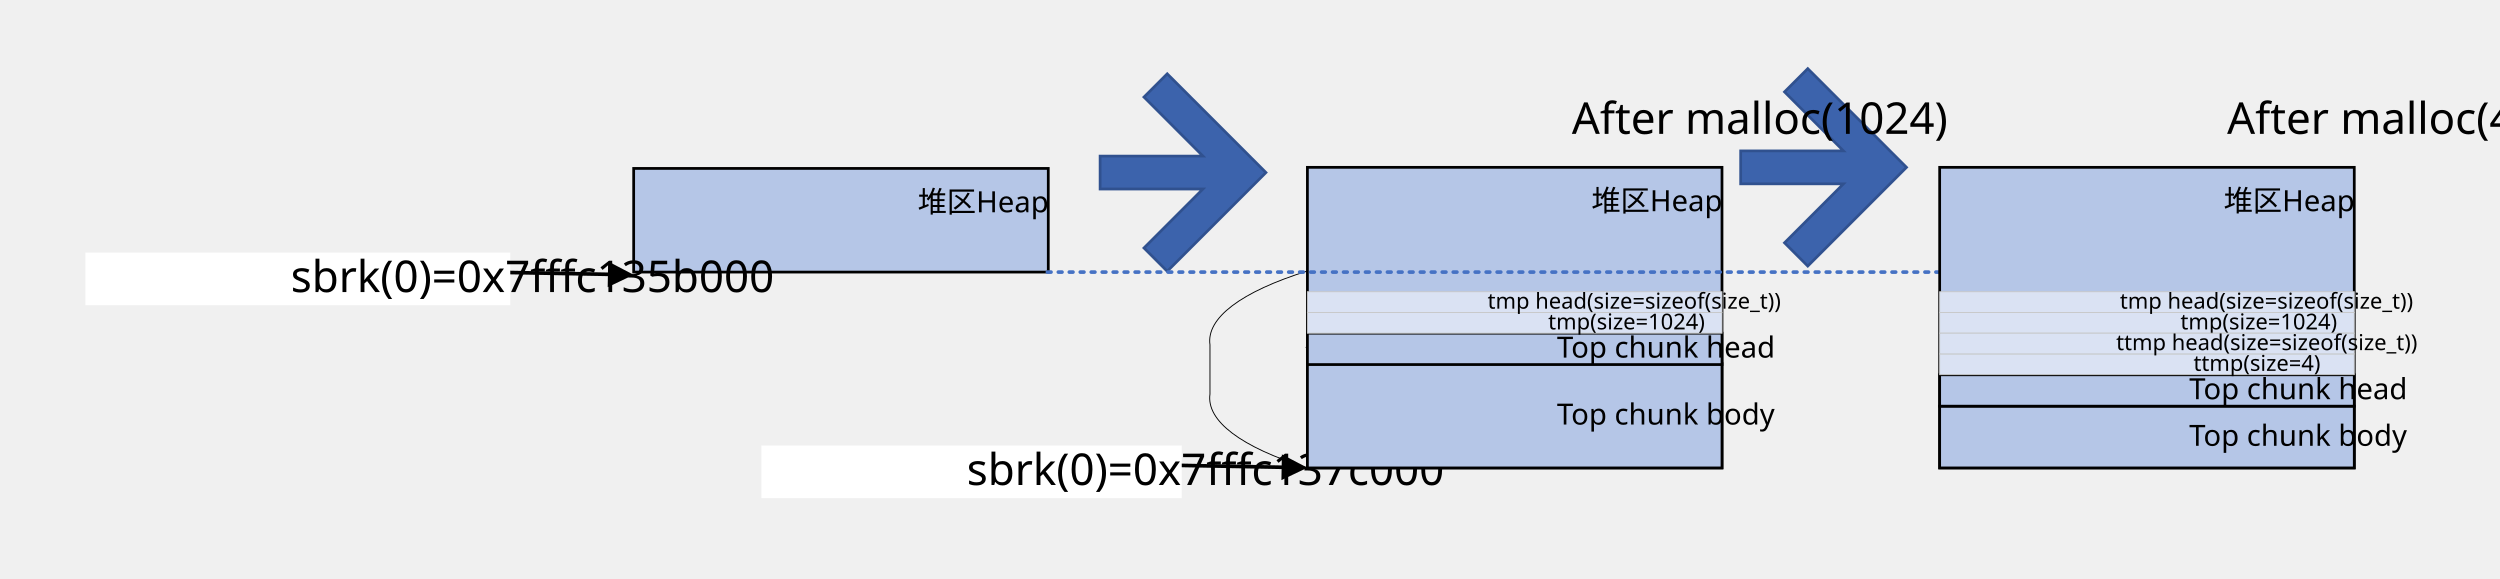
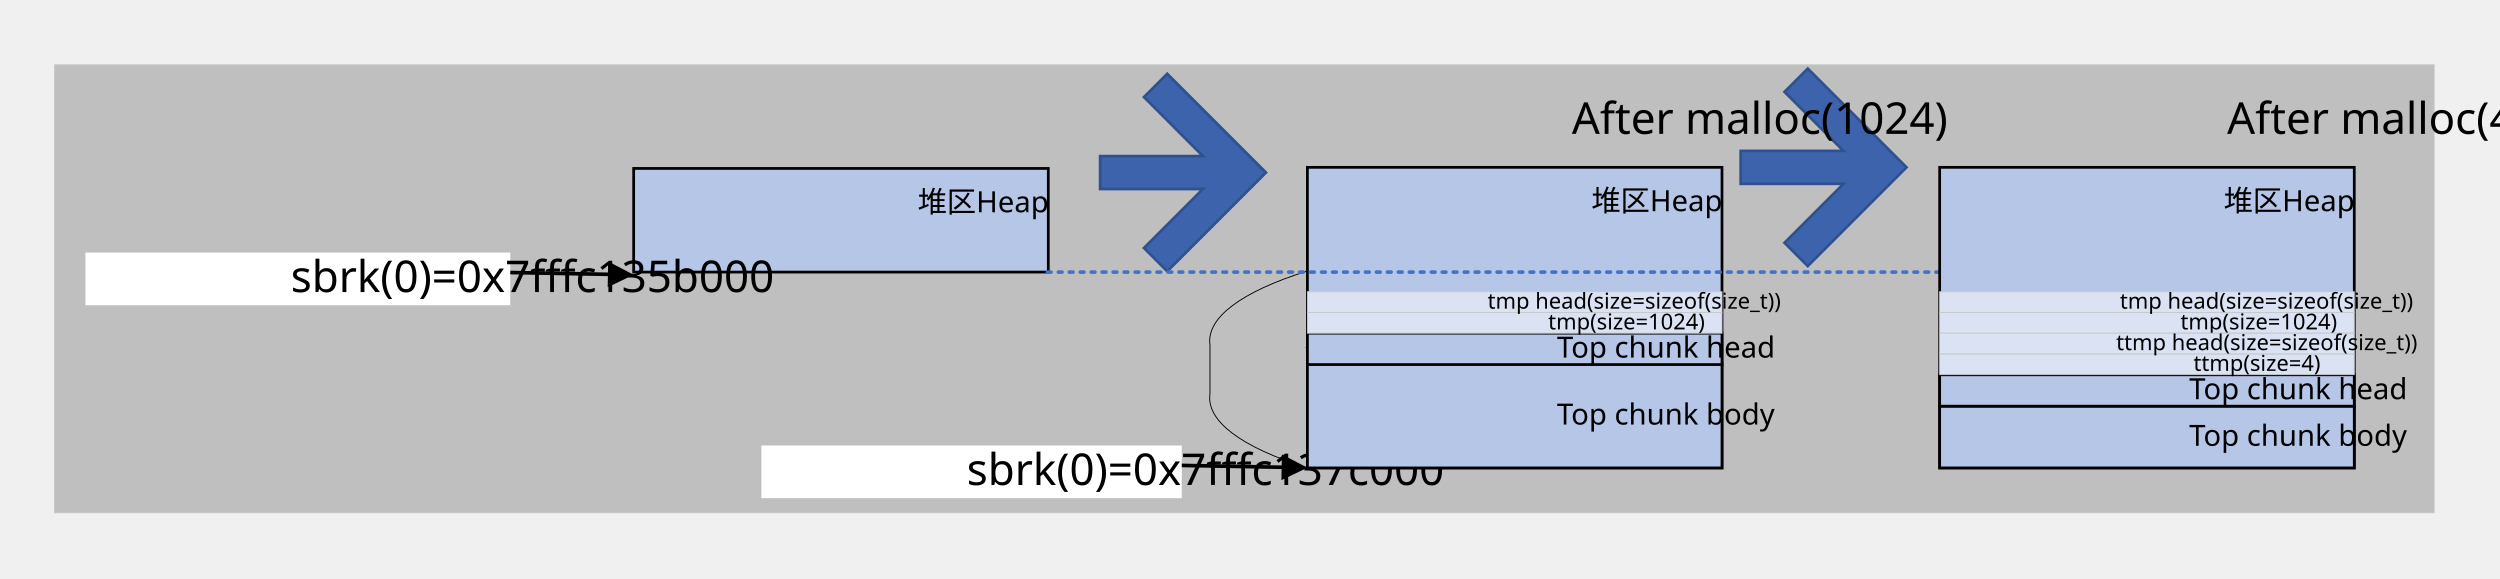
- <svg xmlns="http://www.w3.org/2000/svg" xmlns:ns1="http://schemas.microsoft.com/visio/2003/SVGExtensions/" xmlns:xlink="http://www.w3.org/1999/xlink" width="9.496in" height="2.198in" viewBox="0 0 683.706 158.225" xml:space="preserve" color-interpolation-filters="sRGB" class="st16">
+ <svg xmlns="http://www.w3.org/2000/svg" xmlns:ns1="http://schemas.microsoft.com/visio/2003/SVGExtensions/" xmlns:xlink="http://www.w3.org/1999/xlink" width="9.496in" height="2.198in" viewBox="0 0 683.706 158.225" xml:space="preserve" color-interpolation-filters="sRGB" class="st17">
  <ns1:documentProperties ns1:langID="2052" ns1:metric="true" ns1:viewMarkup="false">
    <ns1:userDefs>
      <ns1:ud ns1:nameU="msvSubprocessMaster" ns1:prompt="" ns1:val="VT4(Rectangle)" />
      <ns1:ud ns1:nameU="msvNoAutoConnect" ns1:val="VT0(1):26" />
    </ns1:userDefs>
  </ns1:documentProperties>
  <style type="text/css">
	
- 		.st1 {fill:#b5c6e7;stroke:#000000;stroke-width:0.75}
- 		.st2 {fill:#000000;font-family:黑体;font-size:0.667em}
- 		.st3 {font-family:Calibri;font-size:1em}
- 		.st4 {marker-end:url(#mrkr4-10);stroke:#000000;stroke-linecap:round;stroke-linejoin:round;stroke-width:1}
- 		.st5 {fill:#000000;fill-opacity:1;stroke:#000000;stroke-opacity:1;stroke-width:0.284}
- 		.st6 {fill:#ffffff;stroke:none;stroke-linecap:butt;stroke-width:7.2}
- 		.st7 {fill:#000000;font-family:Calibri;font-size:1em}
- 		.st8 {font-size:1em}
- 		.st9 {fill:#3c63ac;stroke:#30518f;stroke-width:0.75}
- 		.st10 {stroke:#000000;stroke-width:0.25}
- 		.st11 {fill:none;stroke:none;stroke-width:0.25}
- 		.st12 {stroke:#4672c4;stroke-dasharray:1,2;stroke-linecap:round;stroke-linejoin:round;stroke-width:1}
- 		.st13 {fill:#000000;font-family:Calibri;font-size:0.667em}
- 		.st14 {fill:#dae2f3;stroke:#c7c8c8;stroke-width:0.25}
- 		.st15 {fill:#000000;font-family:Calibri;font-size:0.5em}
- 		.st16 {fill:none;fill-rule:evenodd;font-size:12px;overflow:visible;stroke-linecap:square;stroke-miterlimit:3}
+ 		.st1 {fill:#bfbfbf;stroke:#c7c8c8;stroke-width:0.25}
+ 		.st2 {fill:#b5c6e7;stroke:#000000;stroke-width:0.75}
+ 		.st3 {fill:#000000;font-family:黑体;font-size:0.667em}
+ 		.st4 {font-family:Calibri;font-size:1em}
+ 		.st5 {marker-end:url(#mrkr4-12);stroke:#000000;stroke-linecap:round;stroke-linejoin:round;stroke-width:1}
+ 		.st6 {fill:#000000;fill-opacity:1;stroke:#000000;stroke-opacity:1;stroke-width:0.284}
+ 		.st7 {fill:#ffffff;stroke:none;stroke-linecap:butt;stroke-width:7.2}
+ 		.st8 {fill:#000000;font-family:Calibri;font-size:1em}
+ 		.st9 {font-size:1em}
+ 		.st10 {fill:#3c63ac;stroke:#30518f;stroke-width:0.75}
+ 		.st11 {stroke:#000000;stroke-width:0.25}
+ 		.st12 {fill:none;stroke:none;stroke-width:0.25}
+ 		.st13 {stroke:#4672c4;stroke-dasharray:1,2;stroke-linecap:round;stroke-linejoin:round;stroke-width:1}
+ 		.st14 {fill:#000000;font-family:Calibri;font-size:0.667em}
+ 		.st15 {fill:#dae2f3;stroke:#c7c8c8;stroke-width:0.25}
+ 		.st16 {fill:#000000;font-family:Calibri;font-size:0.5em}
+ 		.st17 {fill:none;fill-rule:evenodd;font-size:12px;overflow:visible;stroke-linecap:square;stroke-miterlimit:3}
	
	</style>
  <defs id="Markers">
    <g id="lend4">
      <path d="M 2 1 L 0 0 L 2 -1 L 2 1 " style="stroke:none" />
    </g>
-     <marker id="mrkr4-10" class="st5" ns1:arrowType="4" ns1:arrowSize="2" ns1:setback="7.04" refX="-7.04" orient="auto" markerUnits="strokeWidth" overflow="visible">
+     <marker id="mrkr4-12" class="st6" ns1:arrowType="4" ns1:arrowSize="2" ns1:setback="7.04" refX="-7.04" orient="auto" markerUnits="strokeWidth" overflow="visible">
      <use xlink:href="#lend4" transform="scale(-3.52,-3.52) " />
    </marker>
  </defs>
  <g ns1:mID="7" ns1:index="3" ns1:groupContext="foregroundPage">
    <ns1:userDefs>
      <ns1:ud ns1:nameU="msvThemeOrder" ns1:val="VT0(0):26" />
    </ns1:userDefs>
    <ns1:pageProperties ns1:drawingScale="0.0393701" ns1:pageScale="0.0393701" ns1:drawingUnits="24" ns1:shadowOffsetX="8.50394" ns1:shadowOffsetY="-8.50394" />
    <ns1:layer ns1:name="连接线" ns1:index="0" />
-     <g id="shape1-1" ns1:mID="1" ns1:groupContext="shape" transform="translate(173.298,-83.8301)">
+     <g id="shape29-1" ns1:mID="29" ns1:groupContext="shape" transform="translate(14.9192,-18)">
+       <ns1:userDefs>
+         <ns1:ud ns1:nameU="visVersion" ns1:val="VT0(15):26" />
+       </ns1:userDefs>
+       <rect x="0" y="35.702" width="650.787" height="122.523" class="st1" />
+     </g>
+     <g id="shape1-3" ns1:mID="1" ns1:groupContext="shape" transform="translate(173.298,-83.8301)">
      <ns1:userDefs>
        <ns1:ud ns1:nameU="visVersion" ns1:val="VT0(15):26" />
      </ns1:userDefs>
      <ns1:textBlock ns1:margins="rect(4,4,4,4)" ns1:tabSpace="42.5197" ns1:verticalAlign="0" />
      <ns1:textRect cx="56.693" cy="144.052" width="113.39" height="28.346" />
-       <rect x="0" y="129.878" width="113.386" height="28.346" class="st1" />
-       <text x="40.19" y="141.87" class="st2" ns1:langID="2052">
-         <ns1:paragraph ns1:horizAlign="1" />
-         <ns1:tabList />堆区<tspan class="st3">Heap</tspan>
-       </text>
-     </g>
-     <g id="shape2-5" ns1:mID="2" ns1:groupContext="shape" ns1:layerMember="0" transform="translate(116.887,-90.6929)">
+       <rect x="0" y="129.878" width="113.386" height="28.346" class="st2" />
+       <text x="40.19" y="141.87" class="st3" ns1:langID="2052">
+         <ns1:paragraph ns1:horizAlign="1" />
+         <ns1:tabList />堆区<tspan class="st4">Heap</tspan>
+       </text>
+     </g>
+     <g id="shape2-7" ns1:mID="2" ns1:groupContext="shape" ns1:layerMember="0" transform="translate(116.887,-90.6929)">
      <ns1:textBlock ns1:margins="rect(4,4,4,4)" ns1:tabSpace="42.5197" />
      <ns1:textRect cx="-35.433" cy="166.953" width="126.91" height="22.404" />
-       <path d="M0 164.79 L49.37 165.7" class="st4" />
-       <rect ns1:rectContext="textBkgnd" x="-93.529" y="159.753" width="116.191" height="14.4" class="st6" />
-       <text x="-93.53" y="170.55" class="st7" ns1:langID="2052">
-         <ns1:paragraph ns1:horizAlign="1" />
-         <ns1:tabList />sbrk(0)=<tspan class="st8" ns1:langID="1033">0x7fffc135b000</tspan>
-       </text>
-     </g>
-     <g id="shape3-14" ns1:mID="3" ns1:groupContext="shape" transform="translate(346.212,205.392) rotate(180)">
+       <path d="M0 164.79 L49.37 165.7" class="st5" />
+       <rect ns1:rectContext="textBkgnd" x="-93.529" y="159.753" width="116.191" height="14.4" class="st7" />
+       <text x="-93.53" y="170.55" class="st8" ns1:langID="2052">
+         <ns1:paragraph ns1:horizAlign="1" />
+         <ns1:tabList />sbrk(0)=<tspan class="st9" ns1:langID="1033">0x7fffc135b000</tspan>
+       </text>
+     </g>
+     <g id="shape3-16" ns1:mID="3" ns1:groupContext="shape" transform="translate(346.212,205.392) rotate(180)">
      <ns1:userDefs>
        <ns1:ud ns1:nameU="CtrlAngle" ns1:prompt="" ns1:val="VT0(0.78539816339745):32" />
        <ns1:ud ns1:nameU="visVersion" ns1:prompt="" ns1:val="VT0(15):26" />
      </ns1:userDefs>
-       <path d="M0 158.22 L27 131.22 L33.36 137.59 L17.23 153.72 L45.35 153.72 L45.35 162.72 L17.23 162.72 L33.36 178.86 L27        185.22 L0 158.22 Z" class="st9" />
-     </g>
-     <g id="shape4-16" ns1:mID="4" ns1:groupContext="shape" transform="translate(357.55,-30.2702)">
+       <path d="M0 158.22 L27 131.22 L33.36 137.59 L17.23 153.72 L45.35 153.72 L45.35 162.72 L17.23 162.72 L33.36 178.86 L27        185.22 L0 158.22 Z" class="st10" />
+     </g>
+     <g id="shape4-18" ns1:mID="4" ns1:groupContext="shape" transform="translate(357.55,-30.2702)">
      <ns1:userDefs>
        <ns1:ud ns1:nameU="visVersion" ns1:val="VT0(15):26" />
      </ns1:userDefs>
      <ns1:textBlock ns1:margins="rect(4,4,4,4)" ns1:tabSpace="42.5197" ns1:verticalAlign="0" />
      <ns1:textRect cx="56.693" cy="117.123" width="113.39" height="82.205" />
-       <rect x="0" y="76.02" width="113.386" height="82.205" class="st1" />
-       <text x="40.19" y="88.01" class="st2" ns1:langID="2052">
-         <ns1:paragraph ns1:horizAlign="1" />
-         <ns1:tabList />堆区<tspan class="st3">Heap</tspan>
-       </text>
-     </g>
-     <g id="shape5-20" ns1:mID="5" ns1:groupContext="shape" ns1:layerMember="0" transform="translate(301.139,-37.9296)">
+       <rect x="0" y="76.02" width="113.386" height="82.205" class="st2" />
+       <text x="40.19" y="88.01" class="st3" ns1:langID="2052">
+         <ns1:paragraph ns1:horizAlign="1" />
+         <ns1:tabList />堆区<tspan class="st4">Heap</tspan>
+       </text>
+     </g>
+     <g id="shape5-22" ns1:mID="5" ns1:groupContext="shape" ns1:layerMember="0" transform="translate(301.139,-37.9296)">
      <ns1:textBlock ns1:margins="rect(4,4,4,4)" ns1:tabSpace="42.5197" />
      <ns1:textRect cx="-35.433" cy="166.953" width="125.68" height="22.404" />
-       <path d="M0 164.79 L49.37 165.7" class="st4" />
-       <rect ns1:rectContext="textBkgnd" x="-92.913" y="159.753" width="114.961" height="14.4" class="st6" />
-       <text x="-92.91" y="170.55" class="st7" ns1:langID="2052">
-         <ns1:paragraph ns1:horizAlign="1" />
-         <ns1:tabList />sbrk(0)=<tspan class="st8" ns1:langID="1033">0x7fffc137c000</tspan>
-       </text>
-     </g>
-     <g id="shape7-28" ns1:mID="7" ns1:groupContext="shape" transform="translate(330.905,-30.2702)">
+       <path d="M0 164.79 L49.37 165.7" class="st5" />
+       <rect ns1:rectContext="textBkgnd" x="-92.913" y="159.753" width="114.961" height="14.4" class="st7" />
+       <text x="-92.91" y="170.55" class="st8" ns1:langID="2052">
+         <ns1:paragraph ns1:horizAlign="1" />
+         <ns1:tabList />sbrk(0)=<tspan class="st9" ns1:langID="1033">0x7fffc137c000</tspan>
+       </text>
+     </g>
+     <g id="shape7-30" ns1:mID="7" ns1:groupContext="shape" transform="translate(330.905,-30.2702)">
      <ns1:userDefs>
        <ns1:ud ns1:nameU="visVersion" ns1:prompt="" ns1:val="VT0(15):26" />
      </ns1:userDefs>
-       <path d="M26.65 158.22 A120.426 30.427 0 0 1 0 138.03 L0 124.56 A120.426 30.427 0 0 1 26.65 104.37" class="st10" />
-     </g>
-     <g id="shape8-31" ns1:mID="8" ns1:groupContext="shape" transform="translate(292.889,-50.1127)">
+       <path d="M26.65 158.22 A120.426 30.427 0 0 1 0 138.03 L0 124.56 A120.426 30.427 0 0 1 26.65 104.37" class="st11" />
+     </g>
+     <g id="shape8-33" ns1:mID="8" ns1:groupContext="shape" transform="translate(292.889,-50.1127)">
      <ns1:textBlock ns1:margins="rect(4,4,4,4)" ns1:tabSpace="42.5197" />
      <ns1:textRect cx="22.409" cy="148.225" width="44.82" height="20" />
-       <rect x="0" y="138.225" width="44.819" height="20" class="st11" />
-       <text x="6.91" y="151.83" class="st7" ns1:langID="2052">
+       <rect x="0" y="138.225" width="44.819" height="20" class="st12" />
+       <text x="6.91" y="151.83" class="st8" ns1:langID="2052">
        <ns1:paragraph ns1:horizAlign="1" />
        <ns1:tabList />132KB</text>
    </g>
-     <g id="shape10-34" ns1:mID="10" ns1:groupContext="shape" ns1:layerMember="0" transform="translate(286.438,-76.7435)">
-       <path d="M0 151.14 L243.72 151.14" class="st12" />
-     </g>
-     <g id="shape11-37" ns1:mID="11" ns1:groupContext="shape" transform="translate(521.393,203.975) rotate(180)">
+     <g id="shape10-36" ns1:mID="10" ns1:groupContext="shape" ns1:layerMember="0" transform="translate(286.438,-76.7435)">
+       <path d="M0 151.14 L243.72 151.14" class="st13" />
+     </g>
+     <g id="shape11-39" ns1:mID="11" ns1:groupContext="shape" transform="translate(521.393,203.975) rotate(180)">
      <ns1:userDefs>
        <ns1:ud ns1:nameU="CtrlAngle" ns1:prompt="" ns1:val="VT0(0.78539816339745):32" />
        <ns1:ud ns1:nameU="visVersion" ns1:prompt="" ns1:val="VT0(15):26" />
      </ns1:userDefs>
-       <path d="M0 158.22 L27 131.22 L33.36 137.59 L17.23 153.72 L45.35 153.72 L45.35 162.72 L17.23 162.72 L33.36 178.86 L27        185.22 L0 158.22 Z" class="st9" />
-     </g>
-     <g id="shape13-39" ns1:mID="13" ns1:groupContext="shape" transform="translate(357.55,-30.2702)">
+       <path d="M0 158.22 L27 131.22 L33.36 137.59 L17.23 153.72 L45.35 153.72 L45.35 162.72 L17.23 162.72 L33.36 178.86 L27        185.22 L0 158.22 Z" class="st10" />
+     </g>
+     <g id="shape13-41" ns1:mID="13" ns1:groupContext="shape" transform="translate(357.55,-30.2702)">
      <ns1:userDefs>
        <ns1:ud ns1:nameU="visVersion" ns1:val="VT0(15):26" />
      </ns1:userDefs>
      <ns1:textBlock ns1:margins="rect(4,4,4,4)" ns1:tabSpace="42.5197" />
      <ns1:textRect cx="56.693" cy="143.973" width="113.39" height="28.504" />
-       <rect x="0" y="129.721" width="113.386" height="28.504" class="st1" />
-       <text x="30.79" y="146.37" class="st13" ns1:langID="2052">
+       <rect x="0" y="129.721" width="113.386" height="28.504" class="st2" />
+       <text x="30.79" y="146.37" class="st14" ns1:langID="2052">
        <ns1:paragraph ns1:horizAlign="1" />
        <ns1:tabList />Top chunk body</text>
    </g>
-     <g id="shape14-42" ns1:mID="14" ns1:groupContext="shape" transform="translate(357.55,-58.5379)">
+     <g id="shape14-44" ns1:mID="14" ns1:groupContext="shape" transform="translate(357.55,-58.5379)">
      <ns1:userDefs>
        <ns1:ud ns1:nameU="visVersion" ns1:val="VT0(15):26" />
      </ns1:userDefs>
      <ns1:textBlock ns1:margins="rect(4,4,4,4)" ns1:tabSpace="42.5197" />
      <ns1:textRect cx="56.693" cy="153.934" width="113.39" height="8.583" />
-       <rect x="0" y="149.642" width="113.386" height="8.583" class="st1" />
-       <text x="30.8" y="156.33" class="st13" ns1:langID="2052">
+       <rect x="0" y="149.642" width="113.386" height="8.583" class="st2" />
+       <text x="30.8" y="156.33" class="st14" ns1:langID="2052">
        <ns1:paragraph ns1:horizAlign="1" />
        <ns1:tabList />Top chunk head</text>
    </g>
-     <g id="shape15-45" ns1:mID="15" ns1:groupContext="shape" transform="translate(357.55,-67.1206)">
-       <ns1:userDefs>
-         <ns1:ud ns1:nameU="visVersion" ns1:val="VT0(15):26" />
-       </ns1:userDefs>
-       <ns1:textBlock ns1:margins="rect(4,4,4,4)" ns1:tabSpace="42.5197" />
-       <ns1:textRect cx="56.693" cy="155.39" width="113.39" height="5.669" />
-       <rect x="0" y="152.556" width="113.386" height="5.669" class="st14" />
-       <text x="37.78" y="157.19" class="st15" ns1:langID="2052">
+     <g id="shape15-47" ns1:mID="15" ns1:groupContext="shape" transform="translate(357.55,-67.1206)">
+       <ns1:userDefs>
+         <ns1:ud ns1:nameU="visVersion" ns1:val="VT0(15):26" />
+       </ns1:userDefs>
+       <ns1:textBlock ns1:margins="rect(4,4,4,4)" ns1:tabSpace="42.5197" />
+       <ns1:textRect cx="56.693" cy="155.39" width="113.39" height="5.669" />
+       <rect x="0" y="152.556" width="113.386" height="5.669" class="st15" />
+       <text x="37.78" y="157.19" class="st16" ns1:langID="2052">
        <ns1:paragraph ns1:horizAlign="1" />
        <ns1:tabList />tmp(size=1024)</text>
    </g>
-     <g id="shape16-48" ns1:mID="16" ns1:groupContext="shape" transform="translate(357.55,-72.7899)">
-       <ns1:userDefs>
-         <ns1:ud ns1:nameU="visVersion" ns1:val="VT0(15):26" />
-       </ns1:userDefs>
-       <ns1:textBlock ns1:margins="rect(4,4,4,4)" ns1:tabSpace="42.5197" />
-       <ns1:textRect cx="56.693" cy="155.39" width="113.39" height="5.669" />
-       <rect x="0" y="152.556" width="113.386" height="5.669" class="st14" />
-       <text x="21.21" y="157.19" class="st15" ns1:langID="2052">
+     <g id="shape16-50" ns1:mID="16" ns1:groupContext="shape" transform="translate(357.55,-72.7899)">
+       <ns1:userDefs>
+         <ns1:ud ns1:nameU="visVersion" ns1:val="VT0(15):26" />
+       </ns1:userDefs>
+       <ns1:textBlock ns1:margins="rect(4,4,4,4)" ns1:tabSpace="42.5197" />
+       <ns1:textRect cx="56.693" cy="155.39" width="113.39" height="5.669" />
+       <rect x="0" y="152.556" width="113.386" height="5.669" class="st15" />
+       <text x="21.21" y="157.19" class="st16" ns1:langID="2052">
        <ns1:paragraph ns1:horizAlign="1" />
        <ns1:tabList />tmp head(size=sizeof(size_t))</text>
    </g>
-     <g id="shape17-51" ns1:mID="17" ns1:groupContext="shape" transform="translate(530.464,-30.2702)">
+     <g id="shape17-53" ns1:mID="17" ns1:groupContext="shape" transform="translate(530.464,-30.2702)">
      <ns1:userDefs>
        <ns1:ud ns1:nameU="visVersion" ns1:val="VT0(15):26" />
      </ns1:userDefs>
      <ns1:textBlock ns1:margins="rect(4,4,4,4)" ns1:tabSpace="42.5197" ns1:verticalAlign="0" />
      <ns1:textRect cx="56.693" cy="117.123" width="113.39" height="82.205" />
-       <rect x="0" y="76.02" width="113.386" height="82.205" class="st1" />
-       <text x="40.19" y="88.01" class="st2" ns1:langID="2052">
-         <ns1:paragraph ns1:horizAlign="1" />
-         <ns1:tabList />堆区<tspan class="st3">Heap</tspan>
-       </text>
-     </g>
-     <g id="shape18-55" ns1:mID="18" ns1:groupContext="shape" transform="translate(530.464,-30.2702)">
+       <rect x="0" y="76.02" width="113.386" height="82.205" class="st2" />
+       <text x="40.19" y="88.01" class="st3" ns1:langID="2052">
+         <ns1:paragraph ns1:horizAlign="1" />
+         <ns1:tabList />堆区<tspan class="st4">Heap</tspan>
+       </text>
+     </g>
+     <g id="shape18-57" ns1:mID="18" ns1:groupContext="shape" transform="translate(530.464,-30.2702)">
      <ns1:userDefs>
        <ns1:ud ns1:nameU="visVersion" ns1:val="VT0(15):26" />
      </ns1:userDefs>
      <ns1:textBlock ns1:margins="rect(4,4,4,4)" ns1:tabSpace="42.5197" />
      <ns1:textRect cx="56.693" cy="149.78" width="113.39" height="16.89" />
-       <rect x="0" y="141.335" width="113.386" height="16.89" class="st1" />
-       <text x="30.79" y="152.18" class="st13" ns1:langID="2052">
+       <rect x="0" y="141.335" width="113.386" height="16.89" class="st2" />
+       <text x="30.79" y="152.18" class="st14" ns1:langID="2052">
        <ns1:paragraph ns1:horizAlign="1" />
        <ns1:tabList />Top chunk body</text>
    </g>
-     <g id="shape19-58" ns1:mID="19" ns1:groupContext="shape" transform="translate(530.464,-47.1599)">
+     <g id="shape19-60" ns1:mID="19" ns1:groupContext="shape" transform="translate(530.464,-47.1599)">
      <ns1:userDefs>
        <ns1:ud ns1:nameU="visVersion" ns1:val="VT0(15):26" />
      </ns1:userDefs>
      <ns1:textBlock ns1:margins="rect(4,4,4,4)" ns1:tabSpace="42.5197" />
      <ns1:textRect cx="56.693" cy="153.934" width="113.39" height="8.583" />
-       <rect x="0" y="149.642" width="113.386" height="8.583" class="st1" />
-       <text x="30.8" y="156.33" class="st13" ns1:langID="2052">
+       <rect x="0" y="149.642" width="113.386" height="8.583" class="st2" />
+       <text x="30.8" y="156.33" class="st14" ns1:langID="2052">
        <ns1:paragraph ns1:horizAlign="1" />
        <ns1:tabList />Top chunk head</text>
    </g>
-     <g id="shape20-61" ns1:mID="20" ns1:groupContext="shape" transform="translate(530.464,-67.1206)">
-       <ns1:userDefs>
-         <ns1:ud ns1:nameU="visVersion" ns1:val="VT0(15):26" />
-       </ns1:userDefs>
-       <ns1:textBlock ns1:margins="rect(4,4,4,4)" ns1:tabSpace="42.5197" />
-       <ns1:textRect cx="56.693" cy="155.39" width="113.39" height="5.669" />
-       <rect x="0" y="152.556" width="113.386" height="5.669" class="st14" />
-       <text x="37.78" y="157.19" class="st15" ns1:langID="2052">
+     <g id="shape20-63" ns1:mID="20" ns1:groupContext="shape" transform="translate(530.464,-67.1206)">
+       <ns1:userDefs>
+         <ns1:ud ns1:nameU="visVersion" ns1:val="VT0(15):26" />
+       </ns1:userDefs>
+       <ns1:textBlock ns1:margins="rect(4,4,4,4)" ns1:tabSpace="42.5197" />
+       <ns1:textRect cx="56.693" cy="155.39" width="113.39" height="5.669" />
+       <rect x="0" y="152.556" width="113.386" height="5.669" class="st15" />
+       <text x="37.78" y="157.19" class="st16" ns1:langID="2052">
        <ns1:paragraph ns1:horizAlign="1" />
        <ns1:tabList />tmp(size=1024)</text>
    </g>
-     <g id="shape21-64" ns1:mID="21" ns1:groupContext="shape" transform="translate(530.464,-72.7899)">
-       <ns1:userDefs>
-         <ns1:ud ns1:nameU="visVersion" ns1:val="VT0(15):26" />
-       </ns1:userDefs>
-       <ns1:textBlock ns1:margins="rect(4,4,4,4)" ns1:tabSpace="42.5197" />
-       <ns1:textRect cx="56.693" cy="155.39" width="113.39" height="5.669" />
-       <rect x="0" y="152.556" width="113.386" height="5.669" class="st14" />
-       <text x="21.21" y="157.19" class="st15" ns1:langID="2052">
+     <g id="shape21-66" ns1:mID="21" ns1:groupContext="shape" transform="translate(530.464,-72.7899)">
+       <ns1:userDefs>
+         <ns1:ud ns1:nameU="visVersion" ns1:val="VT0(15):26" />
+       </ns1:userDefs>
+       <ns1:textBlock ns1:margins="rect(4,4,4,4)" ns1:tabSpace="42.5197" />
+       <ns1:textRect cx="56.693" cy="155.39" width="113.39" height="5.669" />
+       <rect x="0" y="152.556" width="113.386" height="5.669" class="st15" />
+       <text x="21.21" y="157.19" class="st16" ns1:langID="2052">
        <ns1:paragraph ns1:horizAlign="1" />
        <ns1:tabList />tmp head(size=sizeof(size_t))</text>
    </g>
-     <g id="shape22-67" ns1:mID="22" ns1:groupContext="shape" transform="translate(530.464,-55.782)">
-       <ns1:userDefs>
-         <ns1:ud ns1:nameU="visVersion" ns1:val="VT0(15):26" />
-       </ns1:userDefs>
-       <ns1:textBlock ns1:margins="rect(4,4,4,4)" ns1:tabSpace="42.5197" />
-       <ns1:textRect cx="56.693" cy="155.39" width="113.39" height="5.669" />
-       <rect x="0" y="152.556" width="113.386" height="5.669" class="st14" />
-       <text x="41.34" y="157.19" class="st15" ns1:langID="2052">
+     <g id="shape22-69" ns1:mID="22" ns1:groupContext="shape" transform="translate(530.464,-55.782)">
+       <ns1:userDefs>
+         <ns1:ud ns1:nameU="visVersion" ns1:val="VT0(15):26" />
+       </ns1:userDefs>
+       <ns1:textBlock ns1:margins="rect(4,4,4,4)" ns1:tabSpace="42.5197" />
+       <ns1:textRect cx="56.693" cy="155.39" width="113.39" height="5.669" />
+       <rect x="0" y="152.556" width="113.386" height="5.669" class="st15" />
+       <text x="41.34" y="157.19" class="st16" ns1:langID="2052">
        <ns1:paragraph ns1:horizAlign="1" />
        <ns1:tabList />ttmp(size=4)</text>
    </g>
-     <g id="shape23-70" ns1:mID="23" ns1:groupContext="shape" transform="translate(530.464,-61.4513)">
-       <ns1:userDefs>
-         <ns1:ud ns1:nameU="visVersion" ns1:val="VT0(15):26" />
-       </ns1:userDefs>
-       <ns1:textBlock ns1:margins="rect(4,4,4,4)" ns1:tabSpace="42.5197" />
-       <ns1:textRect cx="56.693" cy="155.39" width="113.39" height="5.669" />
-       <rect x="0" y="152.556" width="113.386" height="5.669" class="st14" />
-       <text x="20.2" y="157.19" class="st15" ns1:langID="2052">
+     <g id="shape23-72" ns1:mID="23" ns1:groupContext="shape" transform="translate(530.464,-61.4513)">
+       <ns1:userDefs>
+         <ns1:ud ns1:nameU="visVersion" ns1:val="VT0(15):26" />
+       </ns1:userDefs>
+       <ns1:textBlock ns1:margins="rect(4,4,4,4)" ns1:tabSpace="42.5197" />
+       <ns1:textRect cx="56.693" cy="155.39" width="113.39" height="5.669" />
+       <rect x="0" y="152.556" width="113.386" height="5.669" class="st15" />
+       <text x="20.2" y="157.19" class="st16" ns1:langID="2052">
        <ns1:paragraph ns1:horizAlign="1" />
        <ns1:tabList />ttmp head(size=sizeof(size_t))</text>
    </g>
-     <g id="shape27-73" ns1:mID="27" ns1:groupContext="shape" transform="translate(343.377,-115.231)">
+     <g id="shape27-75" ns1:mID="27" ns1:groupContext="shape" transform="translate(343.377,-115.231)">
      <ns1:textBlock ns1:margins="rect(4,4,4,4)" ns1:tabSpace="42.5197" />
      <ns1:textRect cx="76" cy="148.225" width="152" height="20" />
-       <rect x="0" y="138.225" width="152" height="20" class="st11" />
-       <text x="30.33" y="151.83" class="st7" ns1:langID="2052">
+       <rect x="0" y="138.225" width="152" height="20" class="st12" />
+       <text x="30.33" y="151.83" class="st8" ns1:langID="2052">
        <ns1:paragraph ns1:horizAlign="1" />
        <ns1:tabList />After malloc(1024)</text>
    </g>
-     <g id="shape28-76" ns1:mID="28" ns1:groupContext="shape" transform="translate(513.456,-115.231)">
+     <g id="shape28-78" ns1:mID="28" ns1:groupContext="shape" transform="translate(513.456,-115.231)">
      <ns1:textBlock ns1:margins="rect(4,4,4,4)" ns1:tabSpace="42.5197" />
      <ns1:textRect cx="76" cy="148.225" width="152" height="20" />
-       <rect x="0" y="138.225" width="152" height="20" class="st11" />
-       <text x="39.45" y="151.83" class="st7" ns1:langID="2052">
+       <rect x="0" y="138.225" width="152" height="20" class="st12" />
+       <text x="39.45" y="151.83" class="st8" ns1:langID="2052">
        <ns1:paragraph ns1:horizAlign="1" />
        <ns1:tabList />After malloc(4)</text>
    </g>
  </g>
</svg>
